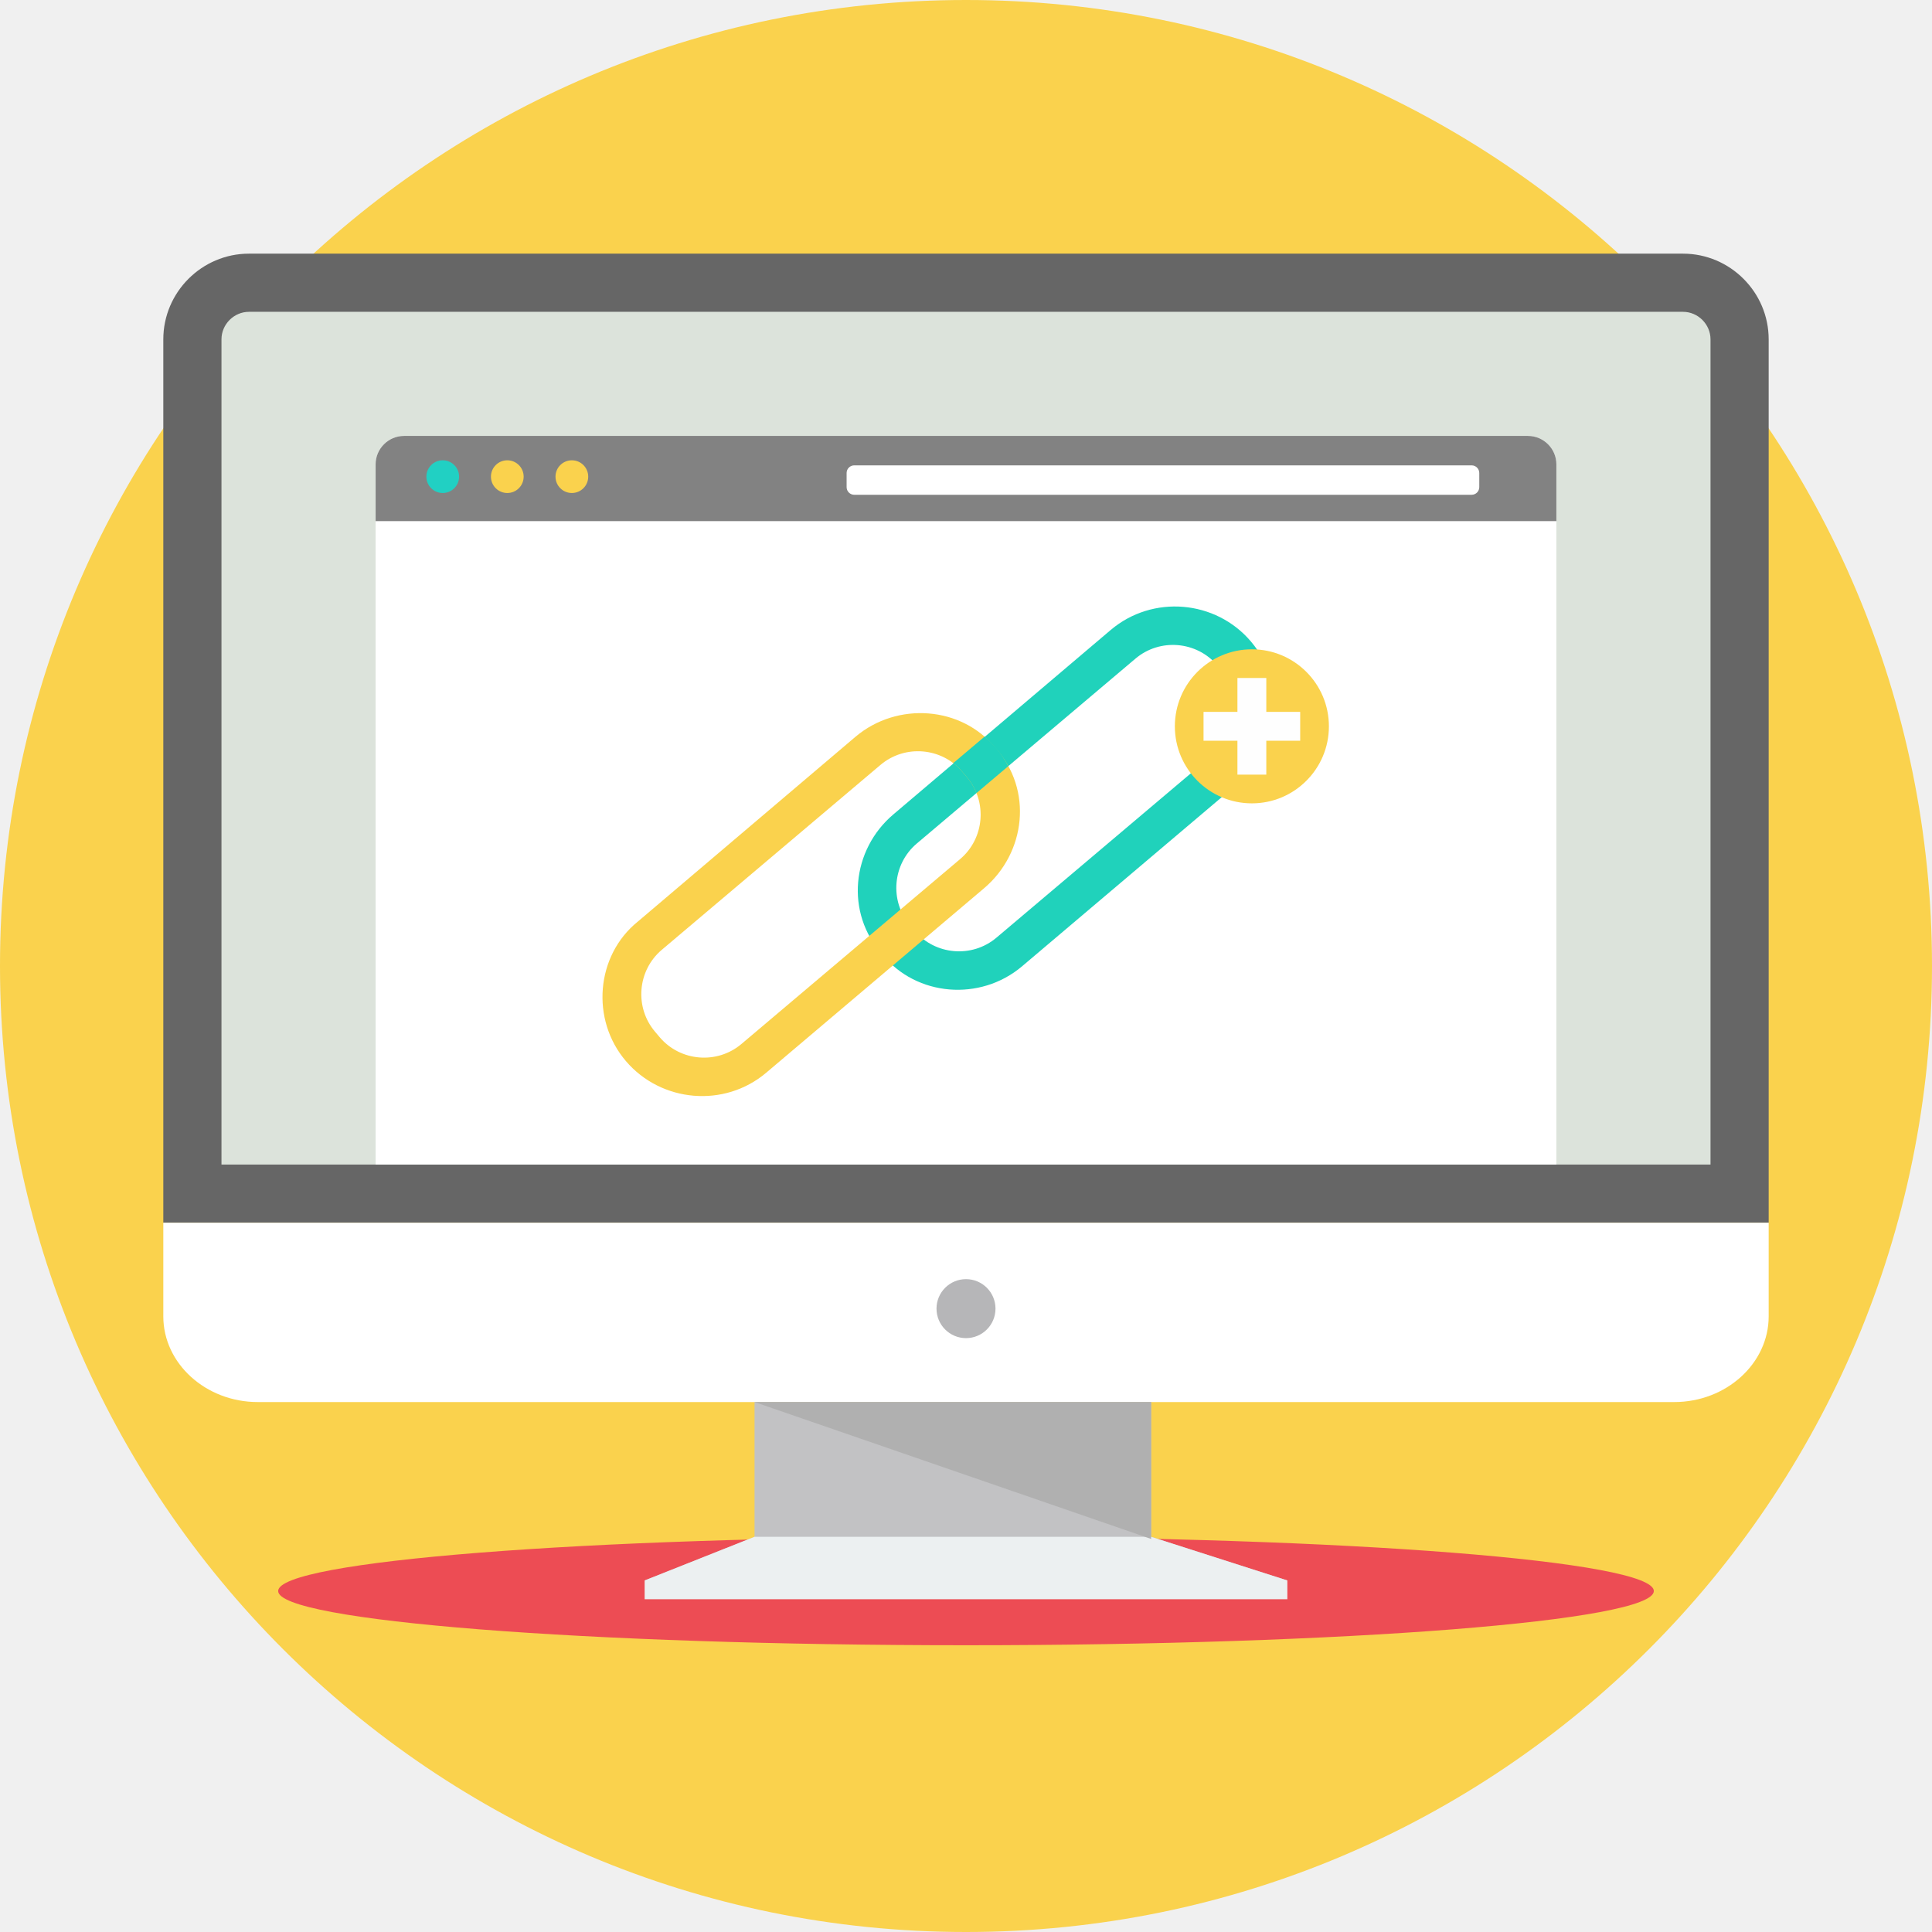
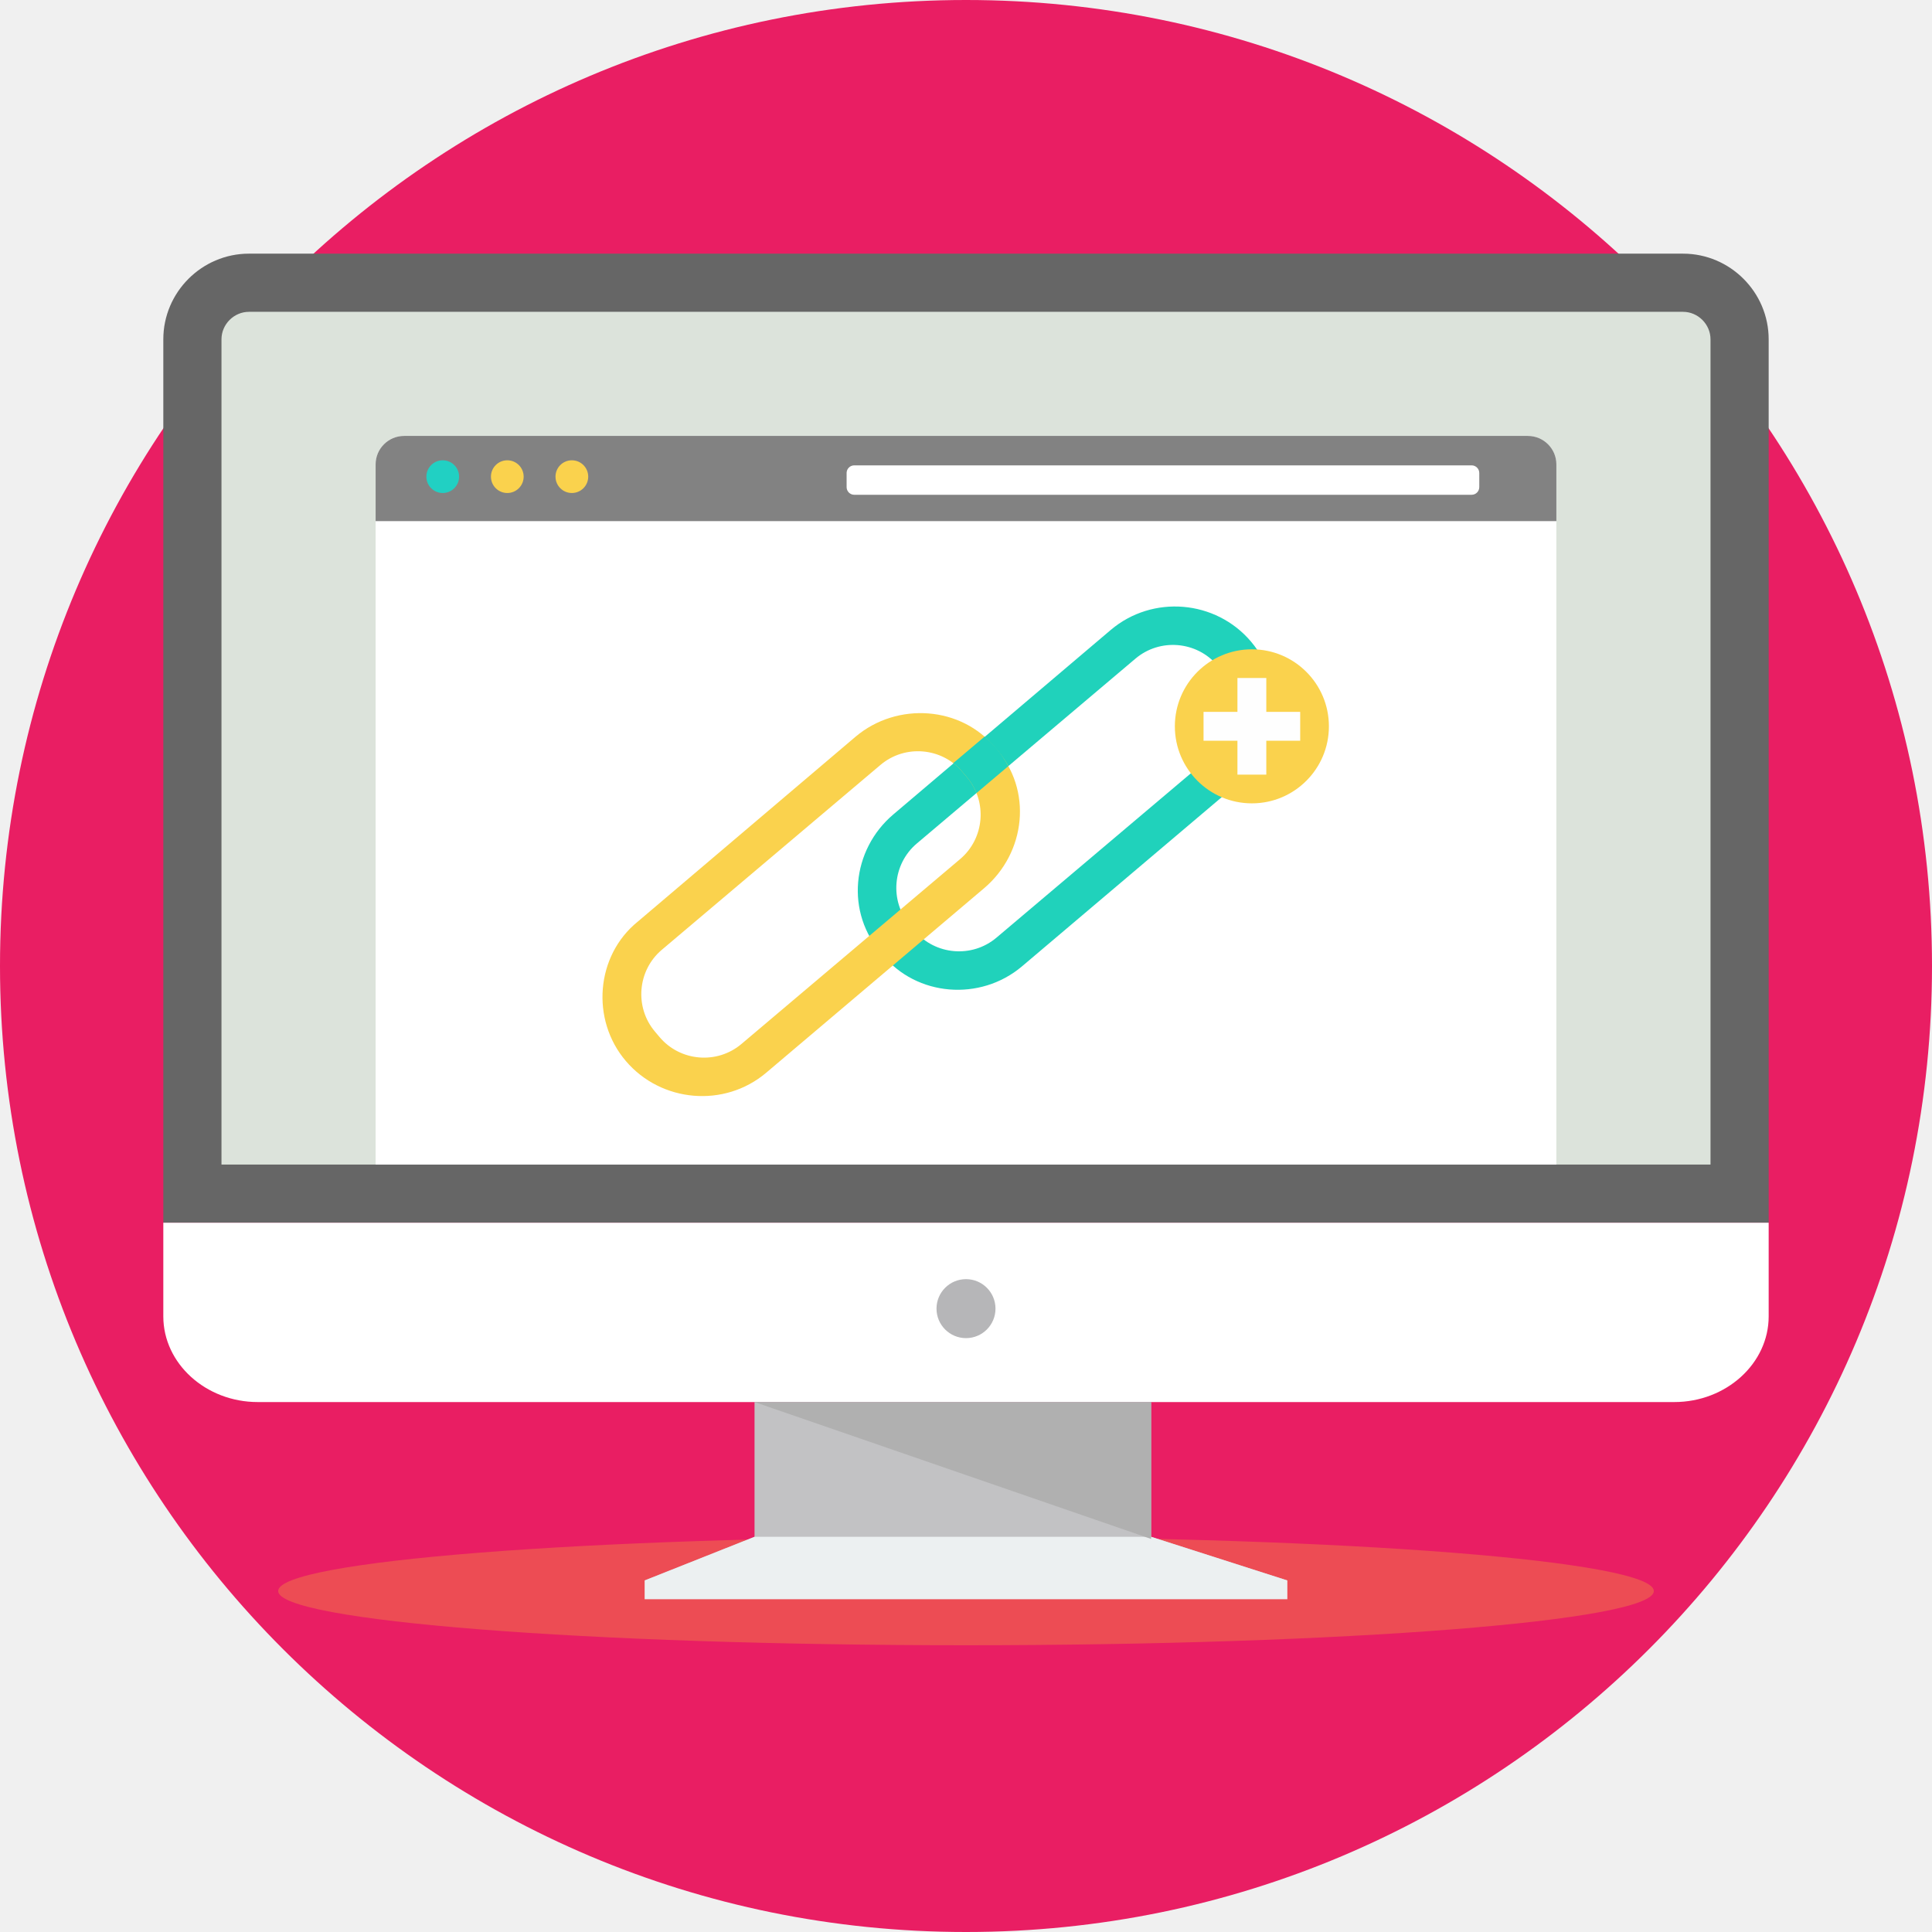
<svg xmlns="http://www.w3.org/2000/svg" height="800px" width="800px" version="1.1" id="Layer_1" viewBox="0 0 512.002 512.002" xml:space="preserve" fill="#000000">
  <g id="SVGRepo_bgCarrier" stroke-width="0" />
  <g id="SVGRepo_tracerCarrier" stroke-linecap="round" stroke-linejoin="round" />
  <g id="SVGRepo_iconCarrier">
-     <circle style="fill:#FAD24D;" cx="256.001" cy="256.001" r="256.001" />
+     <circle style="fill:#e91e63;" cx="256.001" cy="256.001" r="256.001" />
    <ellipse style="fill:#ED4C54;" cx="256.001" cy="421.638" rx="182.285" ry="14.369" />
    <path style="fill:#666666;" d="M65.978,67.222h380.039c12.486,0,22.701,10.217,22.701,22.702v234.108H43.28V89.923 c0-12.486,10.215-22.702,22.702-22.702L65.978,67.222L65.978,67.222z" />
    <path style="fill:#DCE3DB;" d="M58.694,308.616h394.611V89.923c0-3.977-3.31-7.287-7.285-7.287H65.98 c-3.977,0-7.285,3.31-7.285,7.287v218.694H58.694z" />
    <g>
      <path style="fill:#FFFFFF;" d="M468.718,324.031v24.827c0,12.489-11.26,22.702-25.025,22.702H68.305 c-13.765,0-25.025-10.213-25.025-22.702v-24.827H468.718z" />
      <path style="fill:#FFFFFF;" d="M141.237,115.528H370.76h34.166c4.141,0,7.527,3.388,7.527,7.527v44.796v140.768H99.543 l-0.002-140.768v-44.796c0-4.141,3.386-7.527,7.527-7.527h34.166H141.237z" />
    </g>
    <path style="fill:#828282;" d="M107.07,115.528H404.93c4.141,0,7.527,3.386,7.527,7.527v15.053H99.543v-15.053 C99.543,118.915,102.929,115.528,107.07,115.528z" />
    <path style="fill:#FFFFFF;" d="M226.382,123.325h163.621c1.114,0,2.022,0.913,2.022,2.022v3.753c0,1.111-0.91,2.022-2.022,2.022 H226.382c-1.109,0-2.02-0.908-2.02-2.022v-3.753C224.363,124.233,225.271,123.325,226.382,123.325z" />
    <path style="fill:#21D0C3;" d="M117.331,121.984c2.392,0,4.333,1.938,4.333,4.335c0,2.394-1.942,4.333-4.333,4.333 c-2.396,0-4.337-1.938-4.337-4.333C112.995,123.922,114.937,121.984,117.331,121.984z" />
    <path style="fill:#FAD24D;" d="M134.439,121.984c2.396,0,4.335,1.938,4.335,4.335c0,2.394-1.938,4.333-4.335,4.333 c-2.392,0-4.333-1.938-4.333-4.333C130.106,123.922,132.047,121.984,134.439,121.984z" />
    <path style="fill:#FAD24D;" d="M151.552,121.984c2.392,0,4.333,1.938,4.333,4.335c0,2.394-1.942,4.333-4.333,4.333 c-2.396,0-4.337-1.938-4.337-4.333C147.214,123.922,149.156,121.984,151.552,121.984z" />
    <path style="fill:#20D2BB;" d="M331.545,170.048c-9.369-11.079-26.099-12.482-37.177-3.113l-57.598,48.873 c-11.079,9.369-12.882,26.097-2.901,37.177v0.002c8.982,11.079,25.888,12.48,36.967,3.111l57.703-48.873 C339.616,197.857,340.914,181.127,331.545,170.048z M322.029,199.491l-57.959,49.003c-6.462,5.463-16.216,4.646-21.681-1.814 l-1.237-1.464c-5.461-6.46-4.646-16.216,1.814-21.681l57.959-49.003c6.462-5.463,16.216-4.646,21.681,1.814l1.237,1.464 C329.307,184.274,328.489,194.028,322.029,199.491z" />
    <path style="fill:#FAD24D;" d="M263.812,198.222v-0.002c-8.982-11.079-26.02-12.335-37.1-2.968l-57.73,49.019h-0.002 c-11.077,8.982-12.48,25.949-3.111,36.928h0.002c9.367,10.979,26.094,12.461,37.174,3.093l57.73-48.884 C271.854,226.039,273.792,209.301,263.812,198.222z M254.448,227.665l-57.959,49.003c-6.46,5.461-16.216,4.646-21.681-1.814 l-1.237-1.464c-5.463-6.462-4.646-16.216,1.814-21.681l57.959-49.003c6.462-5.463,16.216-4.646,21.681,1.816l1.237,1.462 C261.724,212.447,260.908,222.202,254.448,227.665z" />
    <path style="fill:#20D2BB;" d="M252.618,202.235l8.33-7.042c1.069,0.913,2.081,1.922,3.016,3.029l0.002,0.002 c1.282,1.512,2.357,3.133,3.237,4.825l-8.423,7.122c-0.593-1.484-1.431-2.897-2.516-4.181l-1.237-1.462 c-0.732-0.866-1.541-1.63-2.407-2.291L252.618,202.235z" />
    <circle style="fill:#FAD24D;" cx="331.763" cy="192.485" r="20.412" />
    <path style="fill:#FEFEFE;" d="M327.934,179.674h7.651v8.98h8.98v7.651h-8.98v8.98h-7.651v-8.98h-8.983v-7.651h8.983V179.674z" />
    <circle style="fill:#B6B6B8;" cx="256.001" cy="346.804" r="7.816" />
    <path style="fill:#C2C2C4;" d="M305.064,407.273l36.096,11.566H170.835l29.124-11.566v-35.712h105.106v35.712H305.064z" />
    <path style="fill:#ECF0F1;" d="M199.959,407.273h105.106l36.096,11.566v4.98H256h-85.165v-4.98L199.959,407.273z" />
    <path style="fill:#B0B0B0;" d="M199.959,371.561h105.106v36.281L199.959,371.561z" />
  </g>
</svg>
